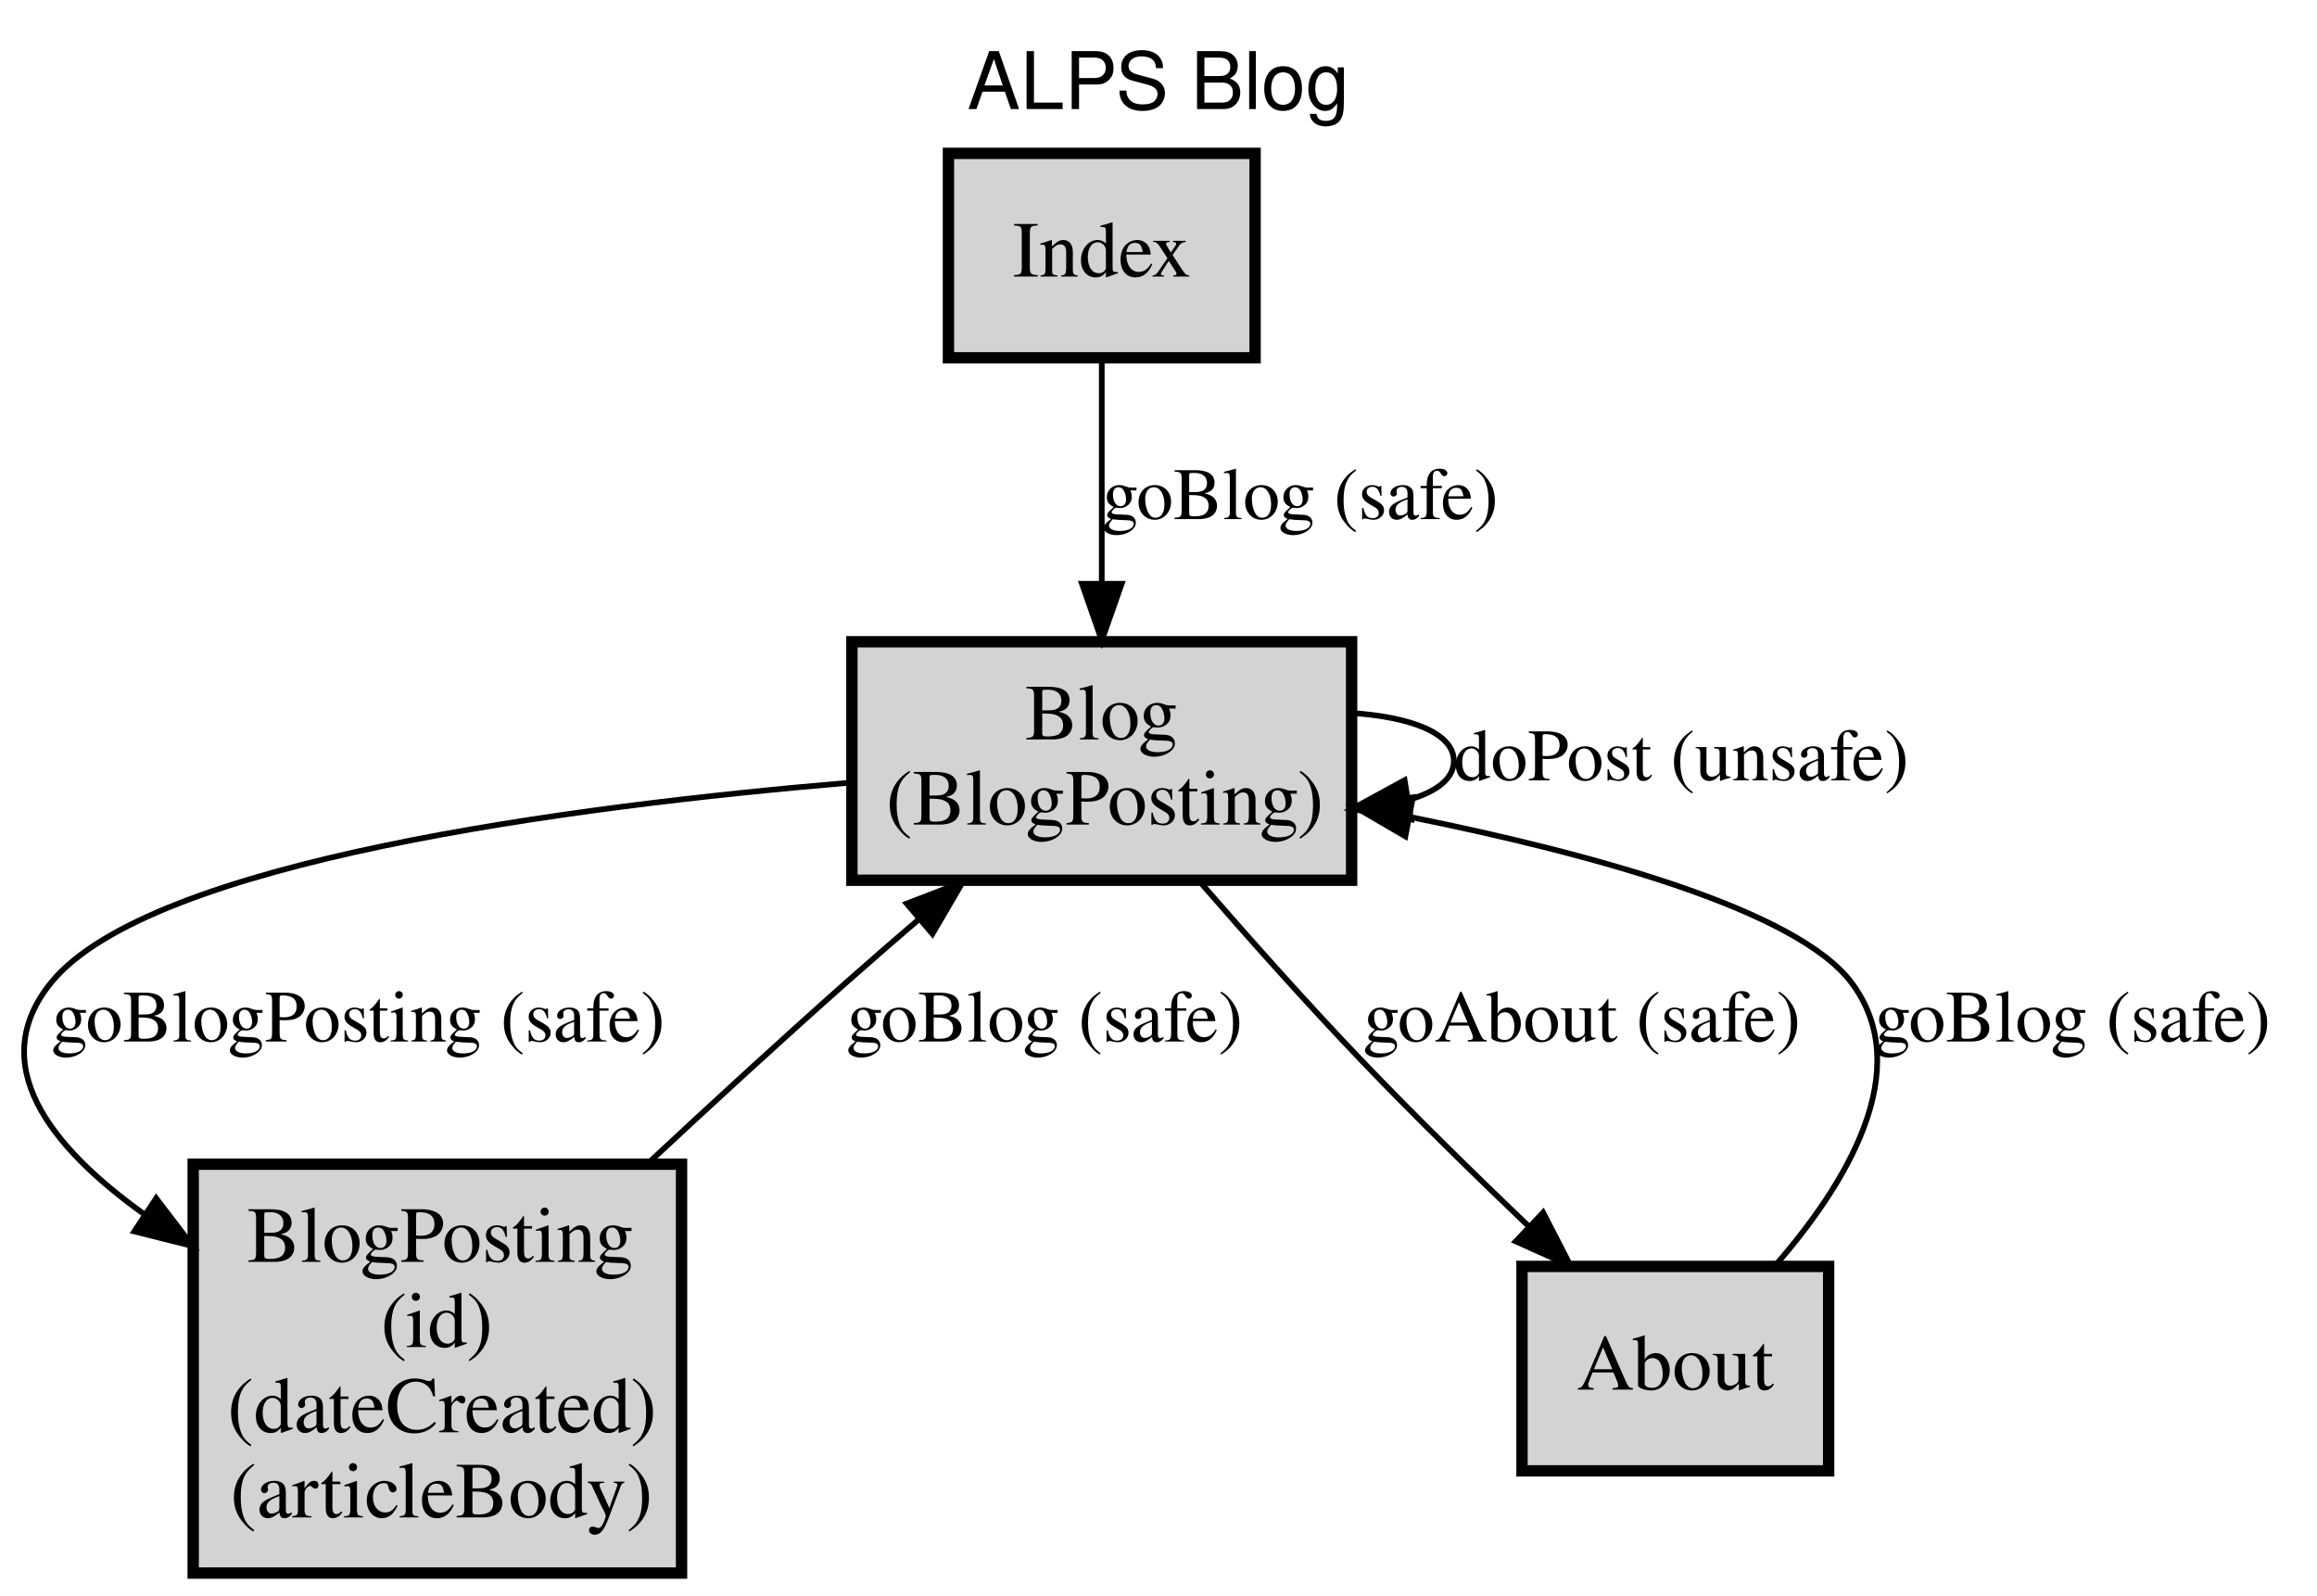
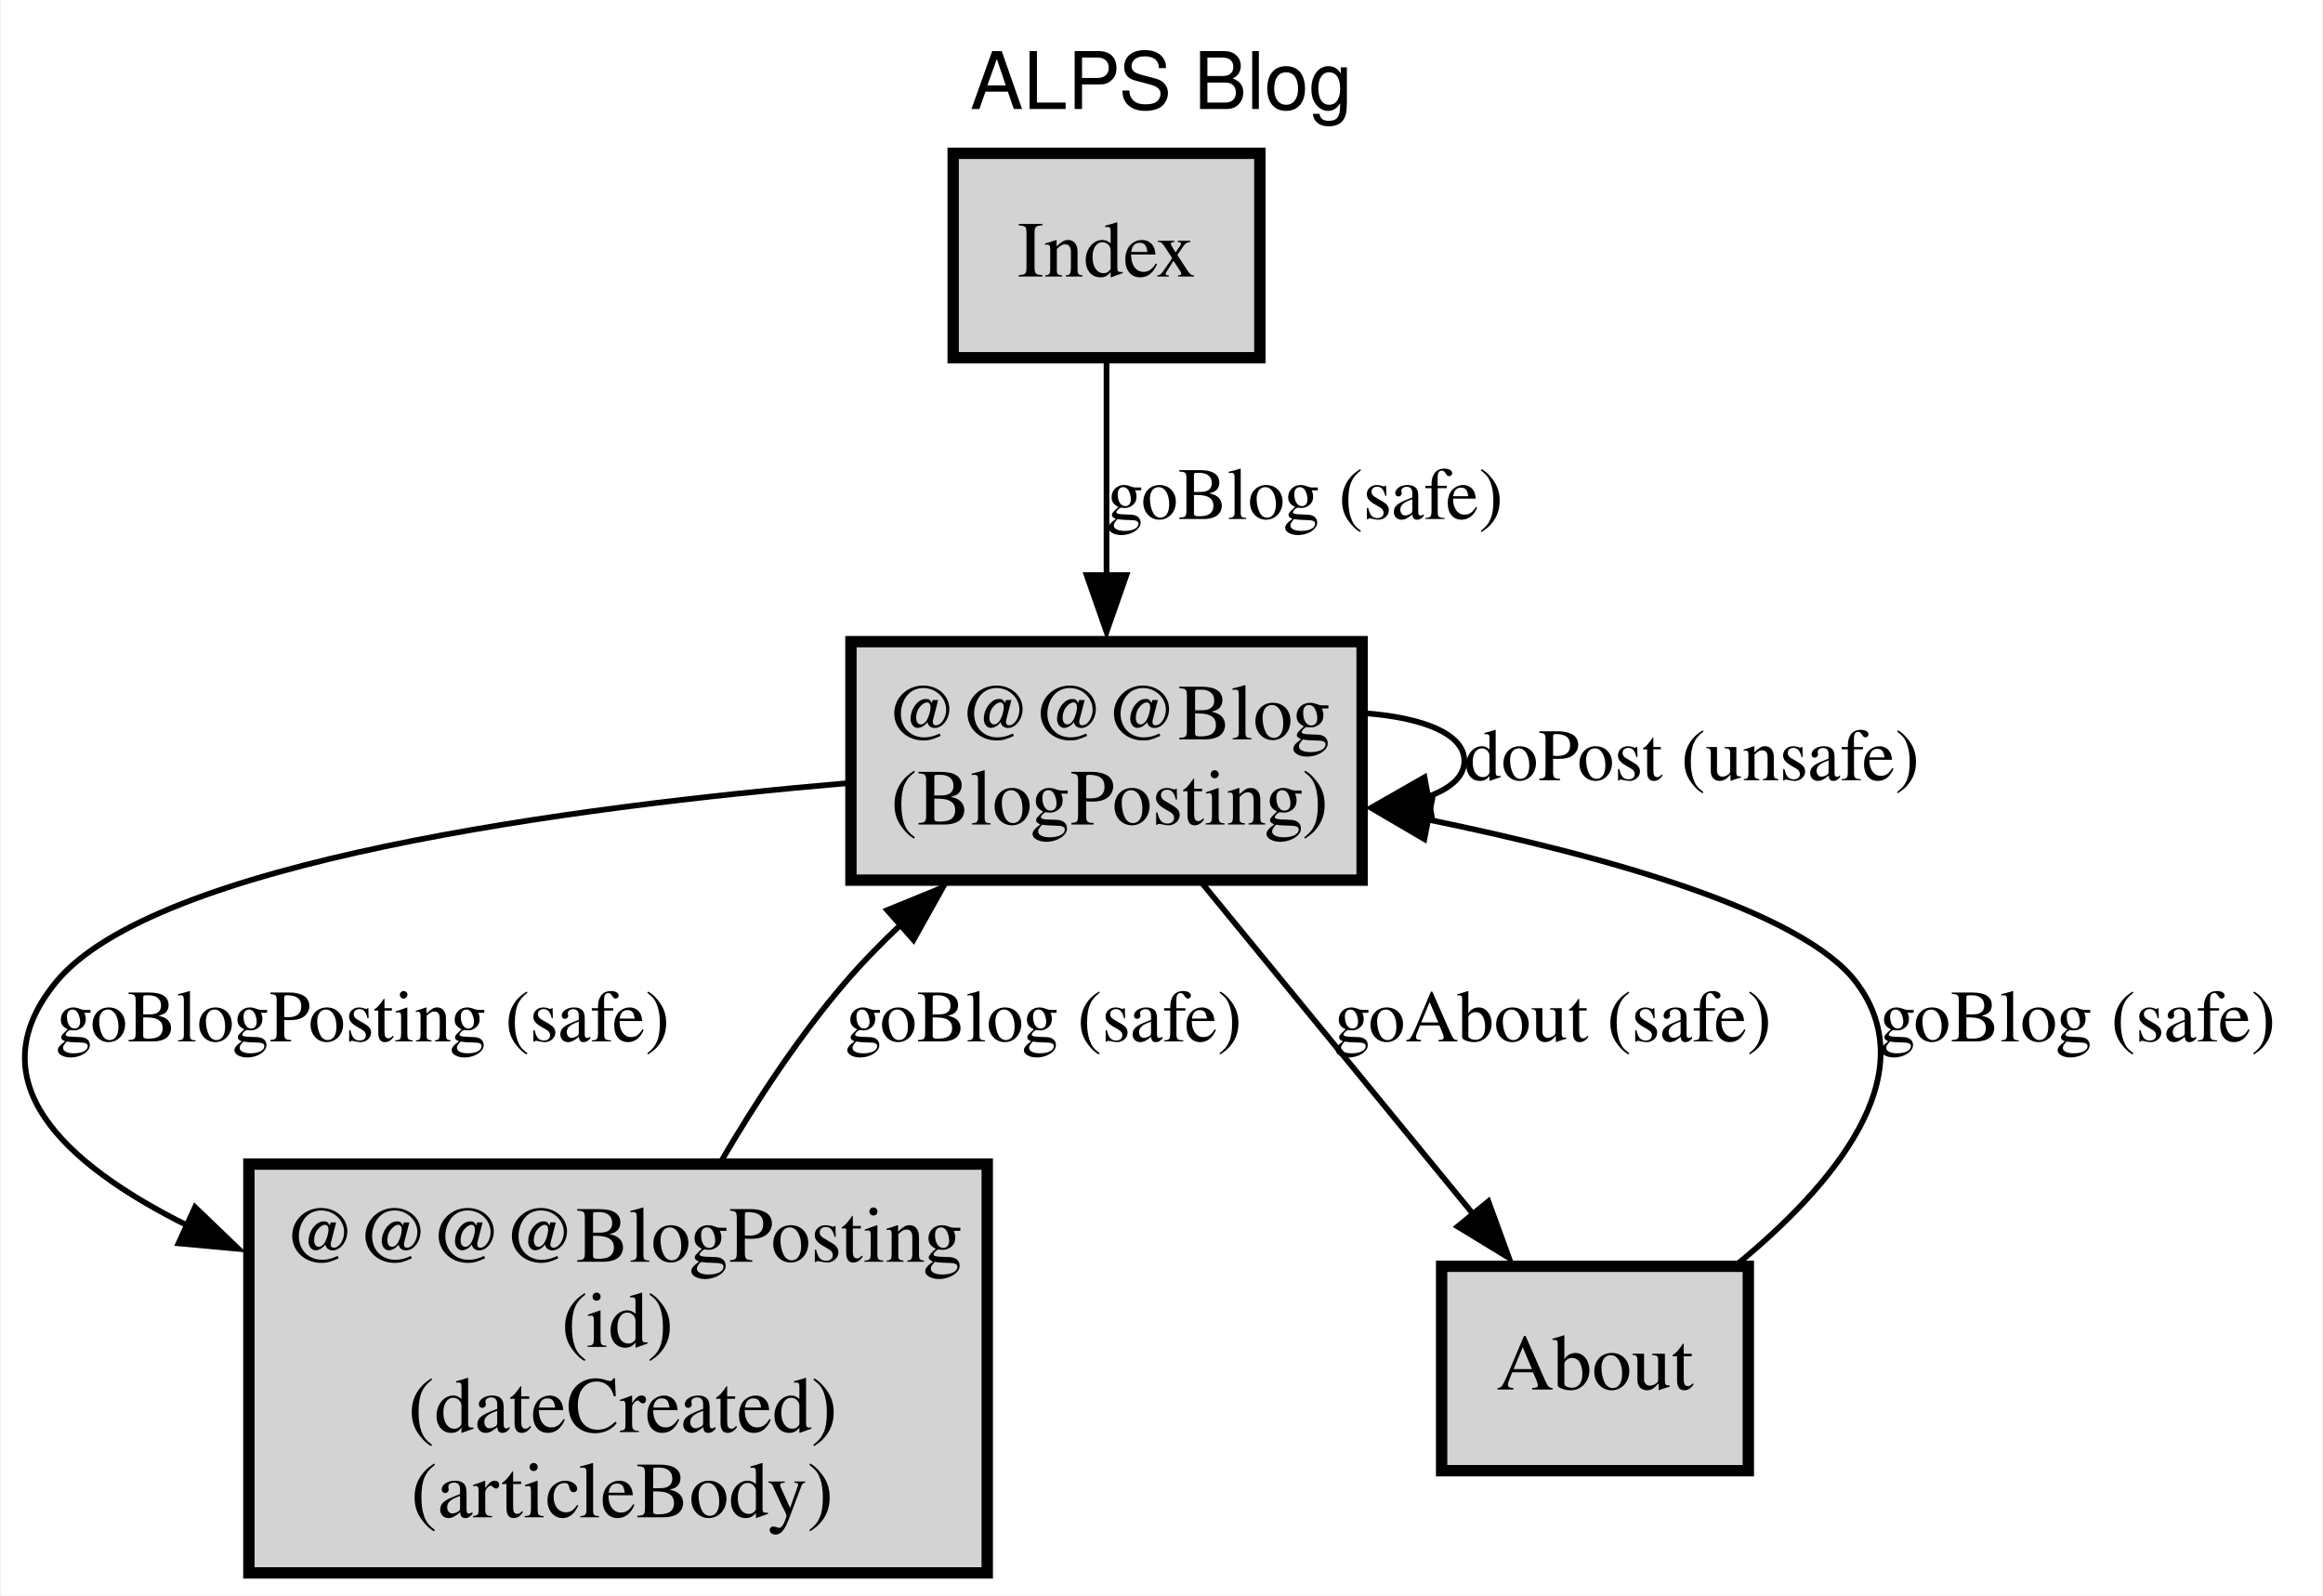
- <svg xmlns="http://www.w3.org/2000/svg" xmlns:xlink="http://www.w3.org/1999/xlink" width="408pt" height="281pt" viewBox="0.00 0.00 408.02 281.00">
+ <svg xmlns="http://www.w3.org/2000/svg" xmlns:xlink="http://www.w3.org/1999/xlink" width="409pt" height="281pt" viewBox="0.00 0.00 408.64 281.00">
  <g id="graph0" class="graph" transform="scale(1 1) rotate(0) translate(4 277)">
    <g id="a_graph0">
      <a xlink:href="index.html" xlink:title="ALPS Blog" target="_parent">
-         <polygon fill="white" stroke="transparent" points="-4,4 -4,-277 404.02,-277 404.02,4 -4,4" />
-         <text text-anchor="middle" x="200.01" y="-257.8" font-family="Helvetica,sans-Serif" font-size="14.00">ALPS Blog</text>
+         <polygon fill="white" stroke="none" points="-4,4 -4,-277 404.64,-277 404.64,4 -4,4" />
+         <text text-anchor="middle" x="200.32" y="-257.8" font-family="Helvetica,sans-Serif" font-size="14.00">ALPS Blog</text>
      </a>
    </g>
    <g id="node1" class="node">
      <g id="a_node1">
        <a xlink:href="docs/semantic.Blog.html" xlink:title="&lt;TABLE&gt;" target="_parent">
-           <polygon fill="lightgray" stroke="black" stroke-width="2" points="234.02,-164 146.02,-164 146.02,-122 234.02,-122 234.02,-164" />
-           <text text-anchor="start" x="176.52" y="-146.8" font-family="Times,serif" font-size="14.00">Blog</text>
-           <text text-anchor="start" x="152.02" y="-131.8" font-family="Times,serif" font-size="14.00">(BlogPosting)</text>
+           <polygon fill="lightgray" stroke="black" stroke-width="2" points="235.64,-164 145.64,-164 145.64,-122 235.64,-122 235.64,-164" />
+           <text text-anchor="start" x="151.64" y="-146.8" font-family="Times,serif" font-size="14.00">@@@@Blog</text>
+           <text text-anchor="start" x="152.64" y="-131.8" font-family="Times,serif" font-size="14.00">(BlogPosting)</text>
        </a>
      </g>
    </g>
    <g id="edge3" class="edge">
      <g id="a_edge3">
        <a xlink:href="docs/unsafe.doPost.html" xlink:title="doPost (unsafe)" target="_parent">
-           <path fill="none" stroke="black" d="M234.05,-151.45C244.39,-150.76 252.02,-147.94 252.02,-143 252.02,-139.91 249.04,-137.65 244.28,-136.22" />
-           <polygon fill="black" stroke="black" points="244.48,-132.71 234.05,-134.55 243.35,-139.62 244.48,-132.71" />
+           <path fill="none" stroke="black" d="M235.95,-151.41C246.17,-150.66 253.64,-147.85 253.64,-143 253.64,-140.2 251.14,-138.07 247.06,-136.64" />
+           <polygon fill="black" stroke="black" points="247.9,-133.23 237.44,-134.86 246.63,-140.12 247.9,-133.23" />
        </a>
      </g>
      <g id="a_edge3-label">
        <a xlink:href="docs/unsafe.doPost.html" xlink:title="doPost (unsafe)" target="_parent">
-           <text text-anchor="start" x="252.02" y="-139.6" font-family="Times,serif" font-size="13.00">doPost (unsafe)</text>
+           <text text-anchor="start" x="253.64" y="-139.6" font-family="Times,serif" font-size="13.00">doPost (unsafe)</text>
        </a>
      </g>
    </g>
    <g id="node2" class="node">
      <g id="a_node2">
        <a xlink:href="docs/semantic.BlogPosting.html" xlink:title="&lt;TABLE&gt;" target="_parent">
-           <polygon fill="lightgray" stroke="black" stroke-width="2" points="116.02,-72 30.02,-72 30.02,0 116.02,0 116.02,-72" />
-           <text text-anchor="start" x="39.52" y="-54.8" font-family="Times,serif" font-size="14.00">BlogPosting</text>
-           <text text-anchor="start" x="63.02" y="-39.8" font-family="Times,serif" font-size="14.00">(id)</text>
-           <text text-anchor="start" x="36.02" y="-24.8" font-family="Times,serif" font-size="14.00">(dateCreated)</text>
-           <text text-anchor="start" x="36.52" y="-9.8" font-family="Times,serif" font-size="14.00">(articleBody)</text>
+           <polygon fill="lightgray" stroke="black" stroke-width="2" points="169.64,-72 39.64,-72 39.64,0 169.64,0 169.64,-72" />
+           <text text-anchor="start" x="45.64" y="-54.8" font-family="Times,serif" font-size="14.00">@@@@BlogPosting</text>
+           <text text-anchor="start" x="94.64" y="-39.8" font-family="Times,serif" font-size="14.00">(id)</text>
+           <text text-anchor="start" x="67.64" y="-24.8" font-family="Times,serif" font-size="14.00">(dateCreated)</text>
+           <text text-anchor="start" x="68.14" y="-9.8" font-family="Times,serif" font-size="14.00">(articleBody)</text>
        </a>
      </g>
    </g>
    <g id="edge4" class="edge">
      <g id="a_edge4">
        <a xlink:href="docs/safe.goBlogPosting.html" xlink:title="goBlogPosting (safe)" target="_parent">
-           <path fill="none" stroke="black" d="M145.64,-139.18C96.66,-135.04 22.43,-125.34 5.02,-104 -6.68,-89.65 4.79,-75.07 21.42,-63.18" />
-           <polygon fill="black" stroke="black" points="23.5,-66 29.93,-57.58 19.65,-60.16 23.5,-66" />
+           <path fill="none" stroke="black" d="M145.38,-139.11C96.4,-134.92 22.94,-125.22 5.64,-104 -8.41,-86.77 6.64,-72.22 28.9,-61.14" />
+           <polygon fill="black" stroke="black" points="30.16,-64.41 37.8,-57.07 27.25,-58.04 30.16,-64.41" />
        </a>
      </g>
      <g id="a_edge4-label">
        <a xlink:href="docs/safe.goBlogPosting.html" xlink:title="goBlogPosting (safe)" target="_parent">
-           <text text-anchor="start" x="5.02" y="-93.6" font-family="Times,serif" font-size="13.00">goBlogPosting (safe)</text>
+           <text text-anchor="start" x="5.64" y="-93.6" font-family="Times,serif" font-size="13.00">goBlogPosting (safe)</text>
        </a>
      </g>
    </g>
    <g id="node3" class="node">
      <g id="a_node3">
        <a xlink:href="docs/semantic.About.html" xlink:title="About" target="_parent">
-           <polygon fill="lightgray" stroke="black" stroke-width="2" points="318.02,-54 264.02,-54 264.02,-18 318.02,-18 318.02,-54" />
-           <text text-anchor="middle" x="291.02" y="-32.3" font-family="Times,serif" font-size="14.00">About</text>
+           <polygon fill="lightgray" stroke="black" stroke-width="2" points="303.64,-54 249.64,-54 249.64,-18 303.64,-18 303.64,-54" />
+           <text text-anchor="middle" x="276.64" y="-32.3" font-family="Times,serif" font-size="14.00">About</text>
        </a>
      </g>
    </g>
    <g id="edge2" class="edge">
      <g id="a_edge2">
        <a xlink:href="docs/safe.goAbout.html" xlink:title="goAbout (safe)" target="_parent">
-           <path fill="none" stroke="black" d="M207.14,-121.91C215.64,-112.12 226.18,-100.27 236.02,-90 245.27,-80.35 255.76,-70.09 265.08,-61.18" />
-           <polygon fill="black" stroke="black" points="267.74,-63.49 272.59,-54.07 262.92,-58.41 267.74,-63.49" />
+           <path fill="none" stroke="black" d="M207.43,-121.51C221.08,-104.84 240.44,-81.2 255.21,-63.17" />
+           <polygon fill="black" stroke="black" points="257.87,-65.44 261.5,-55.48 252.46,-61 257.87,-65.44" />
        </a>
      </g>
      <g id="a_edge2-label">
        <a xlink:href="docs/safe.goAbout.html" xlink:title="goAbout (safe)" target="_parent">
-           <text text-anchor="start" x="236.02" y="-93.6" font-family="Times,serif" font-size="13.00">goAbout (safe)</text>
+           <text text-anchor="start" x="230.64" y="-93.6" font-family="Times,serif" font-size="13.00">goAbout (safe)</text>
        </a>
      </g>
    </g>
    <g id="edge5" class="edge">
      <g id="a_edge5">
        <a xlink:href="docs/safe.goBlog.html" xlink:title="goBlog (safe)" target="_parent">
-           <path fill="none" stroke="black" d="M110.08,-72.12C121.21,-82.5 133.53,-93.81 145.02,-104 149.14,-107.65 153.51,-111.44 157.84,-115.15" />
-           <polygon fill="black" stroke="black" points="155.67,-117.89 165.55,-121.7 160.2,-112.56 155.67,-117.89" />
+           <path fill="none" stroke="black" d="M122.66,-72.27C128.91,-82.98 136.44,-94.44 144.64,-104 147.68,-107.54 151.07,-111 154.59,-114.32" />
+           <polygon fill="black" stroke="black" points="152.02,-116.72 161.83,-120.73 156.66,-111.48 152.02,-116.72" />
        </a>
      </g>
      <g id="a_edge5-label">
        <a xlink:href="docs/safe.goBlog.html" xlink:title="goBlog (safe)" target="_parent">
-           <text text-anchor="start" x="145.02" y="-93.6" font-family="Times,serif" font-size="13.00">goBlog (safe)</text>
+           <text text-anchor="start" x="144.64" y="-93.6" font-family="Times,serif" font-size="13.00">goBlog (safe)</text>
        </a>
      </g>
    </g>
    <g id="edge1" class="edge">
      <g id="a_edge1">
        <a xlink:href="docs/safe.goBlog.html" xlink:title="goBlog (safe)" target="_parent">
-           <path fill="none" stroke="black" d="M308.52,-54.05C320.96,-68.28 333.59,-88.64 322.02,-104 312.38,-116.81 276.46,-126.64 244.52,-133.1" />
-           <polygon fill="black" stroke="black" points="243.48,-129.73 234.33,-135.07 244.81,-136.61 243.48,-129.73" />
+           <path fill="none" stroke="black" d="M301.68,-54.36C318.33,-68.06 335.03,-87.54 322.64,-104 313.18,-116.57 278.41,-126.28 246.93,-132.73" />
+           <polygon fill="black" stroke="black" points="246.6,-129.23 237.46,-134.59 247.95,-136.1 246.6,-129.23" />
        </a>
      </g>
      <g id="a_edge1-label">
        <a xlink:href="docs/safe.goBlog.html" xlink:title="goBlog (safe)" target="_parent">
-           <text text-anchor="start" x="326.02" y="-93.6" font-family="Times,serif" font-size="13.00">goBlog (safe)</text>
+           <text text-anchor="start" x="326.64" y="-93.6" font-family="Times,serif" font-size="13.00">goBlog (safe)</text>
        </a>
      </g>
    </g>
    <g id="node4" class="node">
      <g id="a_node4">
        <a xlink:href="docs/semantic.Index.html" xlink:title="Index" target="_parent">
-           <polygon fill="lightgray" stroke="black" stroke-width="2" points="217.02,-250 163.02,-250 163.02,-214 217.02,-214 217.02,-250" />
-           <text text-anchor="middle" x="190.02" y="-228.3" font-family="Times,serif" font-size="14.00">Index</text>
+           <polygon fill="lightgray" stroke="black" stroke-width="2" points="217.64,-250 163.64,-250 163.64,-214 217.64,-214 217.64,-250" />
+           <text text-anchor="middle" x="190.64" y="-228.3" font-family="Times,serif" font-size="14.00">Index</text>
        </a>
      </g>
    </g>
    <g id="edge6" class="edge">
      <g id="a_edge6">
        <a xlink:href="docs/safe.goBlog.html" xlink:title="goBlog (safe)" target="_parent">
-           <path fill="none" stroke="black" d="M190.02,-213.81C190.02,-202.56 190.02,-187.54 190.02,-174.32" />
-           <polygon fill="black" stroke="black" points="193.53,-174.21 190.02,-164.21 186.53,-174.21 193.53,-174.21" />
+           <path fill="none" stroke="black" d="M190.64,-213.81C190.64,-202.89 190.64,-188.43 190.64,-175.5" />
+           <polygon fill="black" stroke="black" points="194.14,-175.72 190.64,-165.72 187.14,-175.72 194.14,-175.72" />
        </a>
      </g>
      <g id="a_edge6-label">
        <a xlink:href="docs/safe.goBlog.html" xlink:title="goBlog (safe)" target="_parent">
-           <text text-anchor="start" x="190.02" y="-185.6" font-family="Times,serif" font-size="13.00">goBlog (safe)</text>
+           <text text-anchor="start" x="190.64" y="-185.6" font-family="Times,serif" font-size="13.00">goBlog (safe)</text>
        </a>
      </g>
    </g>
  </g>
</svg>
